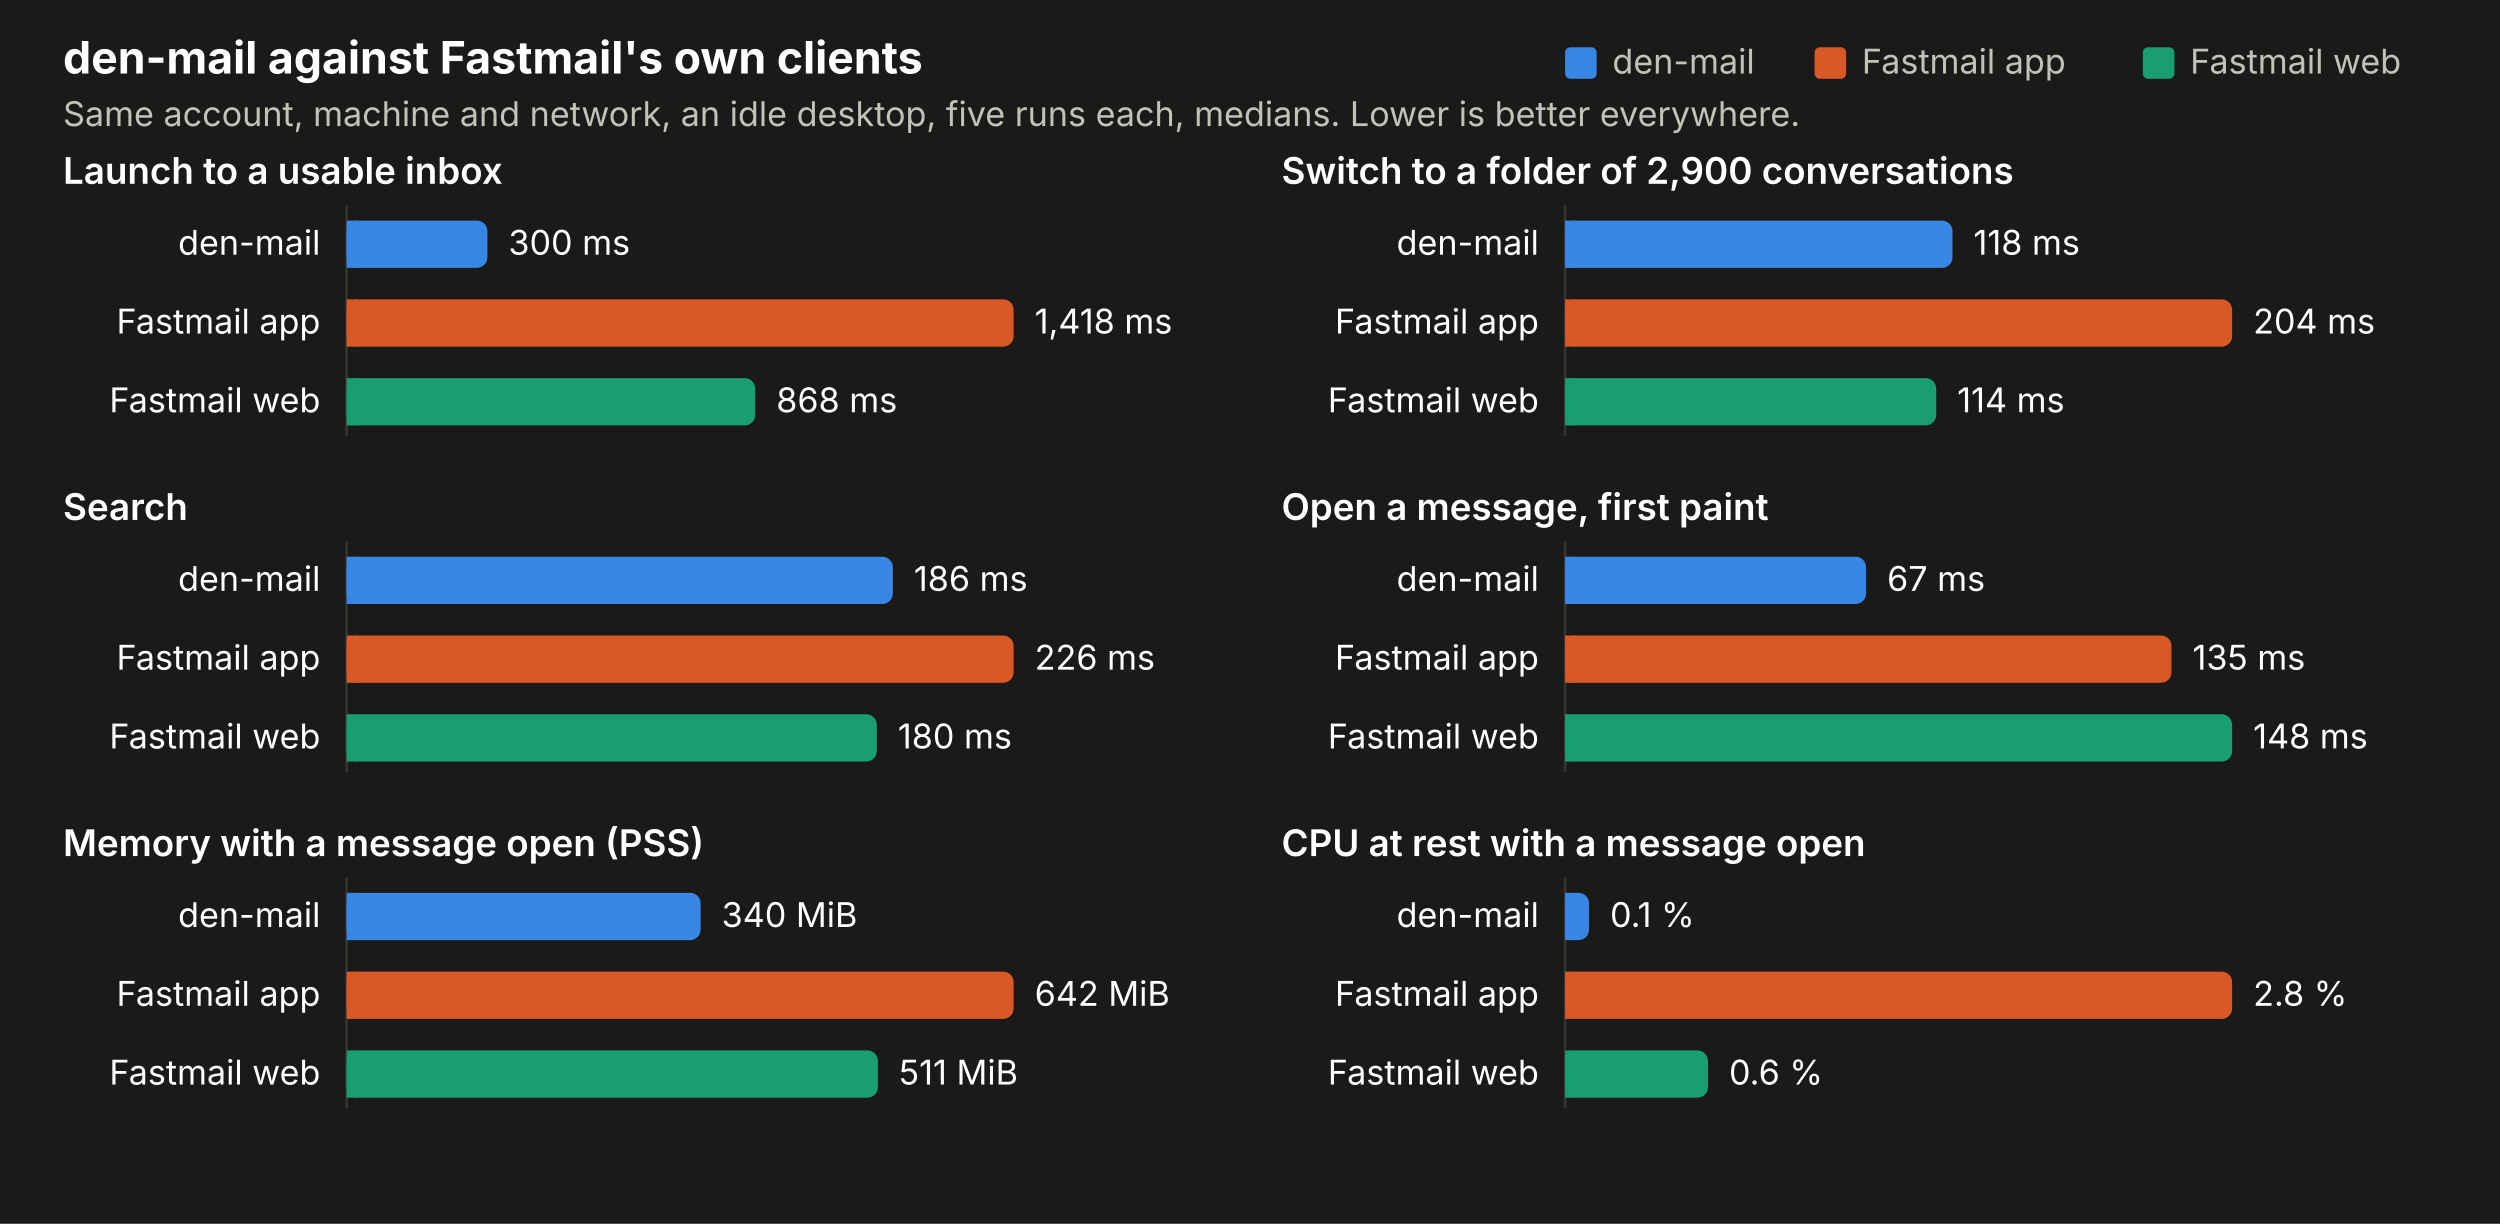
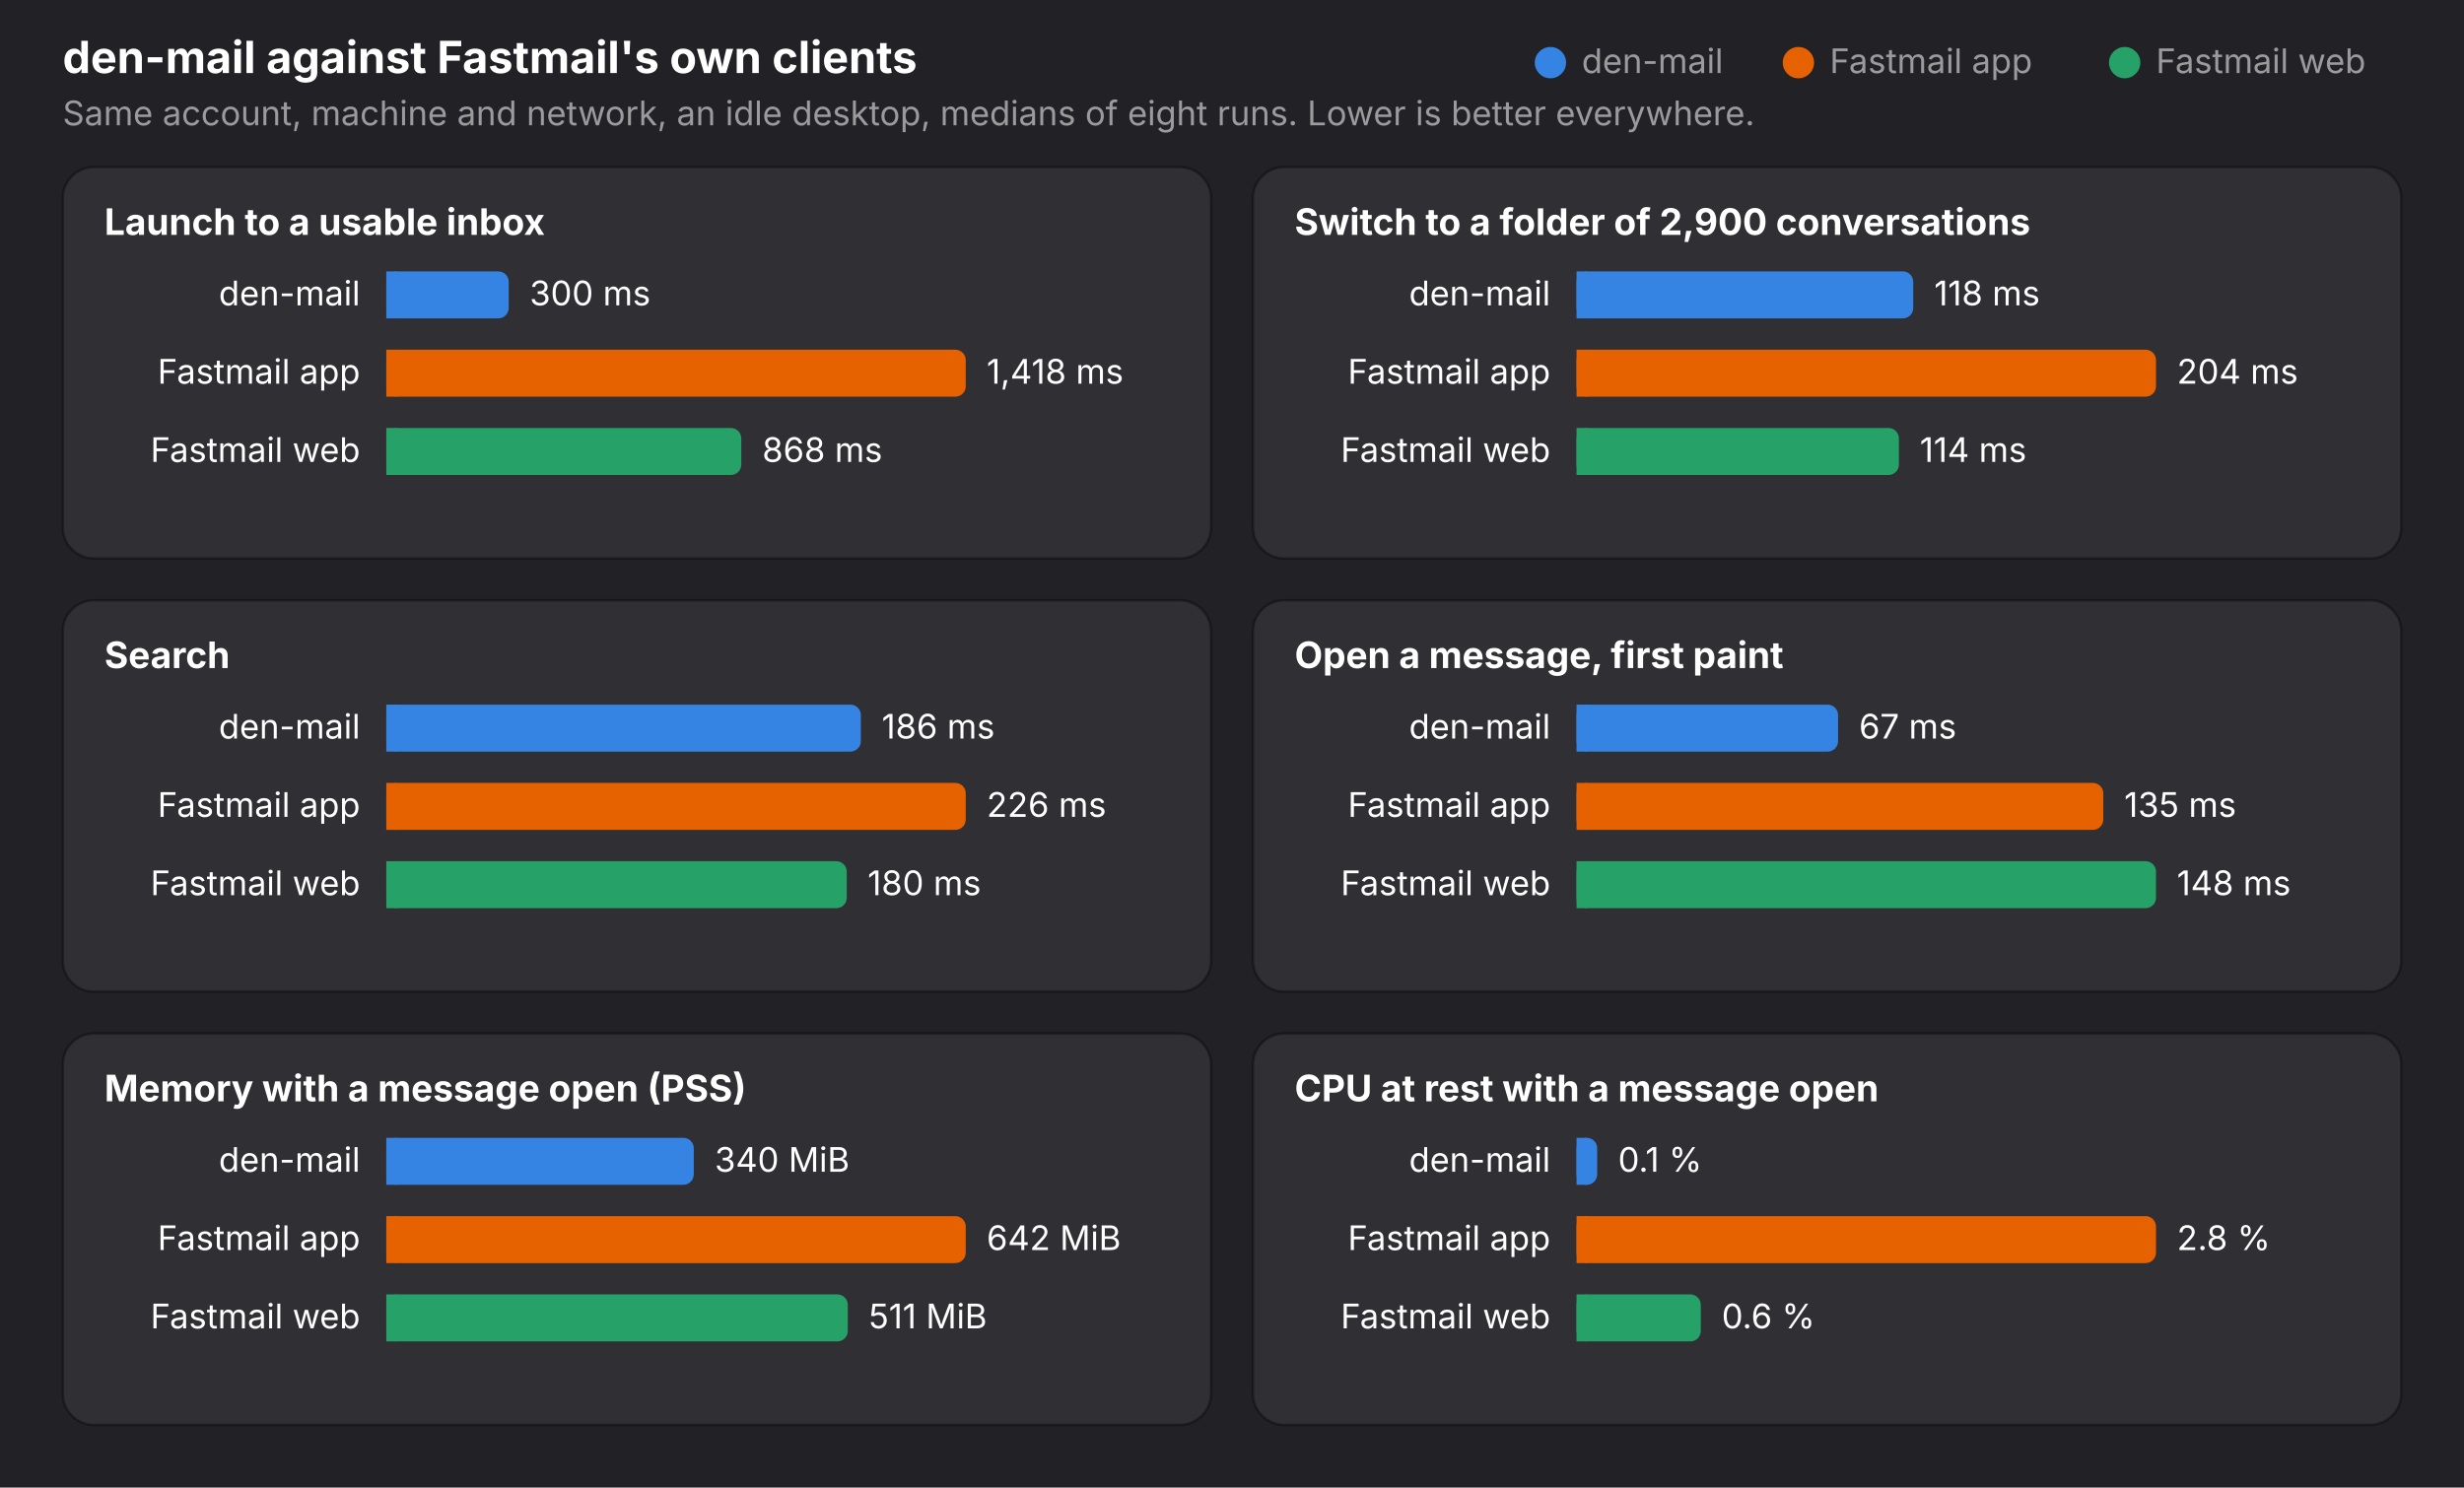
- <svg xmlns="http://www.w3.org/2000/svg" width="952" height="466" viewBox="0 0 952 466" font-family="Inter, Cantarell, -apple-system, 'Segoe UI', system-ui, sans-serif" role="img" aria-label="den-mail against Fastmail's desktop app and web client">
-   <rect width="952" height="466" fill="#1a1a19" />
+ <svg xmlns="http://www.w3.org/2000/svg" width="944" height="570" viewBox="0 0 944 570" font-family="Cantarell, Inter, -apple-system, 'Segoe UI', system-ui, sans-serif" role="img" aria-label="den-mail against Fastmail's desktop app and web client">
+   <rect width="944" height="570" fill="#222226" />
  <text x="24" y="28" font-size="17" font-weight="700" fill="#ffffff">den-mail against Fastmail's own clients</text>
-   <text x="24" y="48" font-size="13" fill="#c3c2b7">Same account, machine and network, an idle desktop, five runs each, medians. Lower is better everywhere.</text>
-   <rect x="816" y="18" width="12" height="12" rx="2" fill="#199e70" />
-   <text x="834" y="28" font-size="13" fill="#c3c2b7">Fastmail web</text>
-   <rect x="691" y="18" width="12" height="12" rx="2" fill="#d95926" />
-   <text x="709" y="28" font-size="13" fill="#c3c2b7">Fastmail app</text>
-   <rect x="596" y="18" width="12" height="12" rx="2" fill="#3987e5" />
-   <text x="614" y="28" font-size="13" fill="#c3c2b7">den-mail</text>
-   <text x="24" y="70" font-size="14" font-weight="600" fill="#ffffff">Launch to a usable inbox</text>
-   <line x1="132" y1="78" x2="132" y2="166" stroke="#33332f" stroke-width="1" />
-   <text x="122" y="97" text-anchor="end" font-size="13" fill="#ffffff">den-mail</text>
-   <rect x="132" y="84" width="53.6" height="18" rx="4" fill="#3987e5" />
-   <rect x="132" y="84" width="4" height="18" fill="#3987e5" />
-   <text x="193.6" y="97" font-size="13" fill="#ffffff">300 ms</text>
-   <text x="122" y="127" text-anchor="end" font-size="13" fill="#ffffff">Fastmail app</text>
-   <rect x="132" y="114" width="254.0" height="18" rx="4" fill="#d95926" />
-   <rect x="132" y="114" width="4" height="18" fill="#d95926" />
-   <text x="394.0" y="127" font-size="13" fill="#ffffff">1,418 ms</text>
-   <text x="122" y="157" text-anchor="end" font-size="13" fill="#ffffff">Fastmail web</text>
-   <rect x="132" y="144" width="155.6" height="18" rx="4" fill="#199e70" />
-   <rect x="132" y="144" width="4" height="18" fill="#199e70" />
-   <text x="295.6" y="157" font-size="13" fill="#ffffff">868 ms</text>
-   <text x="488" y="70" font-size="14" font-weight="600" fill="#ffffff">Switch to a folder of 2,900 conversations</text>
-   <line x1="596" y1="78" x2="596" y2="166" stroke="#33332f" stroke-width="1" />
-   <text x="586" y="97" text-anchor="end" font-size="13" fill="#ffffff">den-mail</text>
-   <rect x="596" y="84" width="147.5" height="18" rx="4" fill="#3987e5" />
-   <rect x="596" y="84" width="4" height="18" fill="#3987e5" />
-   <text x="751.5" y="97" font-size="13" fill="#ffffff">118 ms</text>
-   <text x="586" y="127" text-anchor="end" font-size="13" fill="#ffffff">Fastmail app</text>
-   <rect x="596" y="114" width="254.0" height="18" rx="4" fill="#d95926" />
-   <rect x="596" y="114" width="4" height="18" fill="#d95926" />
-   <text x="858.0" y="127" font-size="13" fill="#ffffff">204 ms</text>
-   <text x="586" y="157" text-anchor="end" font-size="13" fill="#ffffff">Fastmail web</text>
-   <rect x="596" y="144" width="141.3" height="18" rx="4" fill="#199e70" />
-   <rect x="596" y="144" width="4" height="18" fill="#199e70" />
-   <text x="745.3" y="157" font-size="13" fill="#ffffff">114 ms</text>
-   <text x="24" y="198" font-size="14" font-weight="600" fill="#ffffff">Search</text>
-   <line x1="132" y1="206" x2="132" y2="294" stroke="#33332f" stroke-width="1" />
-   <text x="122" y="225" text-anchor="end" font-size="13" fill="#ffffff">den-mail</text>
-   <rect x="132" y="212" width="208.0" height="18" rx="4" fill="#3987e5" />
-   <rect x="132" y="212" width="4" height="18" fill="#3987e5" />
-   <text x="348.0" y="225" font-size="13" fill="#ffffff">186 ms</text>
-   <text x="122" y="255" text-anchor="end" font-size="13" fill="#ffffff">Fastmail app</text>
-   <rect x="132" y="242" width="254.0" height="18" rx="4" fill="#d95926" />
-   <rect x="132" y="242" width="4" height="18" fill="#d95926" />
-   <text x="394.0" y="255" font-size="13" fill="#ffffff">226 ms</text>
-   <text x="122" y="285" text-anchor="end" font-size="13" fill="#ffffff">Fastmail web</text>
-   <rect x="132" y="272" width="201.9" height="18" rx="4" fill="#199e70" />
-   <rect x="132" y="272" width="4" height="18" fill="#199e70" />
-   <text x="341.9" y="285" font-size="13" fill="#ffffff">180 ms</text>
-   <text x="488" y="198" font-size="14" font-weight="600" fill="#ffffff">Open a message, first paint</text>
-   <line x1="596" y1="206" x2="596" y2="294" stroke="#33332f" stroke-width="1" />
-   <text x="586" y="225" text-anchor="end" font-size="13" fill="#ffffff">den-mail</text>
-   <rect x="596" y="212" width="114.6" height="18" rx="4" fill="#3987e5" />
-   <rect x="596" y="212" width="4" height="18" fill="#3987e5" />
-   <text x="718.6" y="225" font-size="13" fill="#ffffff">67 ms</text>
-   <text x="586" y="255" text-anchor="end" font-size="13" fill="#ffffff">Fastmail app</text>
-   <rect x="596" y="242" width="230.9" height="18" rx="4" fill="#d95926" />
-   <rect x="596" y="242" width="4" height="18" fill="#d95926" />
-   <text x="834.9" y="255" font-size="13" fill="#ffffff">135 ms</text>
-   <text x="586" y="285" text-anchor="end" font-size="13" fill="#ffffff">Fastmail web</text>
-   <rect x="596" y="272" width="254.0" height="18" rx="4" fill="#199e70" />
-   <rect x="596" y="272" width="4" height="18" fill="#199e70" />
-   <text x="858.0" y="285" font-size="13" fill="#ffffff">148 ms</text>
-   <text x="24" y="326" font-size="14" font-weight="600" fill="#ffffff">Memory with a message open (PSS)</text>
-   <line x1="132" y1="334" x2="132" y2="422" stroke="#33332f" stroke-width="1" />
-   <text x="122" y="353" text-anchor="end" font-size="13" fill="#ffffff">den-mail</text>
-   <rect x="132" y="340" width="134.8" height="18" rx="4" fill="#3987e5" />
-   <rect x="132" y="340" width="4" height="18" fill="#3987e5" />
-   <text x="274.8" y="353" font-size="13" fill="#ffffff">340 MiB</text>
-   <text x="122" y="383" text-anchor="end" font-size="13" fill="#ffffff">Fastmail app</text>
-   <rect x="132" y="370" width="254.0" height="18" rx="4" fill="#d95926" />
-   <rect x="132" y="370" width="4" height="18" fill="#d95926" />
-   <text x="394.0" y="383" font-size="13" fill="#ffffff">642 MiB</text>
-   <text x="122" y="413" text-anchor="end" font-size="13" fill="#ffffff">Fastmail web</text>
-   <rect x="132" y="400" width="202.3" height="18" rx="4" fill="#199e70" />
-   <rect x="132" y="400" width="4" height="18" fill="#199e70" />
-   <text x="342.3" y="413" font-size="13" fill="#ffffff">511 MiB</text>
-   <text x="488" y="326" font-size="14" font-weight="600" fill="#ffffff">CPU at rest with a message open</text>
-   <line x1="596" y1="334" x2="596" y2="422" stroke="#33332f" stroke-width="1" />
-   <text x="586" y="353" text-anchor="end" font-size="13" fill="#ffffff">den-mail</text>
-   <rect x="596" y="340" width="9.1" height="18" rx="4" fill="#3987e5" />
-   <rect x="596" y="340" width="4" height="18" fill="#3987e5" />
-   <text x="613.1" y="353" font-size="13" fill="#ffffff">0.1 %</text>
-   <text x="586" y="383" text-anchor="end" font-size="13" fill="#ffffff">Fastmail app</text>
-   <rect x="596" y="370" width="254.0" height="18" rx="4" fill="#d95926" />
-   <rect x="596" y="370" width="4" height="18" fill="#d95926" />
-   <text x="858.0" y="383" font-size="13" fill="#ffffff">2.8 %</text>
-   <text x="586" y="413" text-anchor="end" font-size="13" fill="#ffffff">Fastmail web</text>
-   <rect x="596" y="400" width="54.4" height="18" rx="4" fill="#199e70" />
-   <rect x="596" y="400" width="4" height="18" fill="#199e70" />
-   <text x="658.4" y="413" font-size="13" fill="#ffffff">0.6 %</text>
+   <text x="24" y="48" font-size="13" fill="rgba(255,255,255,0.55)">Same account, machine and network, an idle desktop, medians of eight runs. Lower is better everywhere.</text>
+   <rect x="808" y="18" width="12" height="12" rx="6" fill="#26a269" />
+   <text x="826" y="28" font-size="13" fill="rgba(255,255,255,0.55)">Fastmail web</text>
+   <rect x="683" y="18" width="12" height="12" rx="6" fill="#e66100" />
+   <text x="701" y="28" font-size="13" fill="rgba(255,255,255,0.55)">Fastmail app</text>
+   <rect x="588" y="18" width="12" height="12" rx="6" fill="#3584e4" />
+   <text x="606" y="28" font-size="13" fill="rgba(255,255,255,0.55)">den-mail</text>
+   <rect x="24" y="64" width="440" height="150" rx="12" fill="#303034" stroke="rgba(0,0,6,0.36)" />
+   <text x="40" y="90" font-size="14" font-weight="700" fill="#ffffff">Launch to a usable inbox</text>
+   <text x="138" y="117" text-anchor="end" font-size="13" fill="#ffffff">den-mail</text>
+   <rect x="148" y="104" width="46.9" height="18" rx="4" fill="#3584e4" />
+   <rect x="148" y="104" width="4" height="18" fill="#3584e4" />
+   <text x="202.9" y="117" font-size="13" fill="#ffffff">300 ms</text>
+   <text x="138" y="147" text-anchor="end" font-size="13" fill="#ffffff">Fastmail app</text>
+   <rect x="148" y="134" width="222.0" height="18" rx="4" fill="#e66100" />
+   <rect x="148" y="134" width="4" height="18" fill="#e66100" />
+   <text x="378.0" y="147" font-size="13" fill="#ffffff">1,418 ms</text>
+   <text x="138" y="177" text-anchor="end" font-size="13" fill="#ffffff">Fastmail web</text>
+   <rect x="148" y="164" width="136.0" height="18" rx="4" fill="#26a269" />
+   <rect x="148" y="164" width="4" height="18" fill="#26a269" />
+   <text x="292.0" y="177" font-size="13" fill="#ffffff">868 ms</text>
+   <rect x="480" y="64" width="440" height="150" rx="12" fill="#303034" stroke="rgba(0,0,6,0.36)" />
+   <text x="496" y="90" font-size="14" font-weight="700" fill="#ffffff">Switch to a folder of 2,900 conversations</text>
+   <text x="594" y="117" text-anchor="end" font-size="13" fill="#ffffff">den-mail</text>
+   <rect x="604" y="104" width="129.0" height="18" rx="4" fill="#3584e4" />
+   <rect x="604" y="104" width="4" height="18" fill="#3584e4" />
+   <text x="741.0" y="117" font-size="13" fill="#ffffff">118 ms</text>
+   <text x="594" y="147" text-anchor="end" font-size="13" fill="#ffffff">Fastmail app</text>
+   <rect x="604" y="134" width="222.0" height="18" rx="4" fill="#e66100" />
+   <rect x="604" y="134" width="4" height="18" fill="#e66100" />
+   <text x="834.0" y="147" font-size="13" fill="#ffffff">204 ms</text>
+   <text x="594" y="177" text-anchor="end" font-size="13" fill="#ffffff">Fastmail web</text>
+   <rect x="604" y="164" width="123.5" height="18" rx="4" fill="#26a269" />
+   <rect x="604" y="164" width="4" height="18" fill="#26a269" />
+   <text x="735.5" y="177" font-size="13" fill="#ffffff">114 ms</text>
+   <rect x="24" y="230" width="440" height="150" rx="12" fill="#303034" stroke="rgba(0,0,6,0.36)" />
+   <text x="40" y="256" font-size="14" font-weight="700" fill="#ffffff">Search</text>
+   <text x="138" y="283" text-anchor="end" font-size="13" fill="#ffffff">den-mail</text>
+   <rect x="148" y="270" width="181.8" height="18" rx="4" fill="#3584e4" />
+   <rect x="148" y="270" width="4" height="18" fill="#3584e4" />
+   <text x="337.8" y="283" font-size="13" fill="#ffffff">186 ms</text>
+   <text x="138" y="313" text-anchor="end" font-size="13" fill="#ffffff">Fastmail app</text>
+   <rect x="148" y="300" width="222.0" height="18" rx="4" fill="#e66100" />
+   <rect x="148" y="300" width="4" height="18" fill="#e66100" />
+   <text x="378.0" y="313" font-size="13" fill="#ffffff">226 ms</text>
+   <text x="138" y="343" text-anchor="end" font-size="13" fill="#ffffff">Fastmail web</text>
+   <rect x="148" y="330" width="176.4" height="18" rx="4" fill="#26a269" />
+   <rect x="148" y="330" width="4" height="18" fill="#26a269" />
+   <text x="332.4" y="343" font-size="13" fill="#ffffff">180 ms</text>
+   <rect x="480" y="230" width="440" height="150" rx="12" fill="#303034" stroke="rgba(0,0,6,0.36)" />
+   <text x="496" y="256" font-size="14" font-weight="700" fill="#ffffff">Open a message, first paint</text>
+   <text x="594" y="283" text-anchor="end" font-size="13" fill="#ffffff">den-mail</text>
+   <rect x="604" y="270" width="100.2" height="18" rx="4" fill="#3584e4" />
+   <rect x="604" y="270" width="4" height="18" fill="#3584e4" />
+   <text x="712.2" y="283" font-size="13" fill="#ffffff">67 ms</text>
+   <text x="594" y="313" text-anchor="end" font-size="13" fill="#ffffff">Fastmail app</text>
+   <rect x="604" y="300" width="201.8" height="18" rx="4" fill="#e66100" />
+   <rect x="604" y="300" width="4" height="18" fill="#e66100" />
+   <text x="813.8" y="313" font-size="13" fill="#ffffff">135 ms</text>
+   <text x="594" y="343" text-anchor="end" font-size="13" fill="#ffffff">Fastmail web</text>
+   <rect x="604" y="330" width="222.0" height="18" rx="4" fill="#26a269" />
+   <rect x="604" y="330" width="4" height="18" fill="#26a269" />
+   <text x="834.0" y="343" font-size="13" fill="#ffffff">148 ms</text>
+   <rect x="24" y="396" width="440" height="150" rx="12" fill="#303034" stroke="rgba(0,0,6,0.36)" />
+   <text x="40" y="422" font-size="14" font-weight="700" fill="#ffffff">Memory with a message open (PSS)</text>
+   <text x="138" y="449" text-anchor="end" font-size="13" fill="#ffffff">den-mail</text>
+   <rect x="148" y="436" width="117.8" height="18" rx="4" fill="#3584e4" />
+   <rect x="148" y="436" width="4" height="18" fill="#3584e4" />
+   <text x="273.8" y="449" font-size="13" fill="#ffffff">340 MiB</text>
+   <text x="138" y="479" text-anchor="end" font-size="13" fill="#ffffff">Fastmail app</text>
+   <rect x="148" y="466" width="222.0" height="18" rx="4" fill="#e66100" />
+   <rect x="148" y="466" width="4" height="18" fill="#e66100" />
+   <text x="378.0" y="479" font-size="13" fill="#ffffff">642 MiB</text>
+   <text x="138" y="509" text-anchor="end" font-size="13" fill="#ffffff">Fastmail web</text>
+   <rect x="148" y="496" width="176.8" height="18" rx="4" fill="#26a269" />
+   <rect x="148" y="496" width="4" height="18" fill="#26a269" />
+   <text x="332.8" y="509" font-size="13" fill="#ffffff">511 MiB</text>
+   <rect x="480" y="396" width="440" height="150" rx="12" fill="#303034" stroke="rgba(0,0,6,0.36)" />
+   <text x="496" y="422" font-size="14" font-weight="700" fill="#ffffff">CPU at rest with a message open</text>
+   <text x="594" y="449" text-anchor="end" font-size="13" fill="#ffffff">den-mail</text>
+   <rect x="604" y="436" width="7.9" height="18" rx="4" fill="#3584e4" />
+   <rect x="604" y="436" width="4" height="18" fill="#3584e4" />
+   <text x="619.9" y="449" font-size="13" fill="#ffffff">0.1 %</text>
+   <text x="594" y="479" text-anchor="end" font-size="13" fill="#ffffff">Fastmail app</text>
+   <rect x="604" y="466" width="222.0" height="18" rx="4" fill="#e66100" />
+   <rect x="604" y="466" width="4" height="18" fill="#e66100" />
+   <text x="834.0" y="479" font-size="13" fill="#ffffff">2.8 %</text>
+   <text x="594" y="509" text-anchor="end" font-size="13" fill="#ffffff">Fastmail web</text>
+   <rect x="604" y="496" width="47.6" height="18" rx="4" fill="#26a269" />
+   <rect x="604" y="496" width="4" height="18" fill="#26a269" />
+   <text x="659.6" y="509" font-size="13" fill="#ffffff">0.6 %</text>
</svg>
